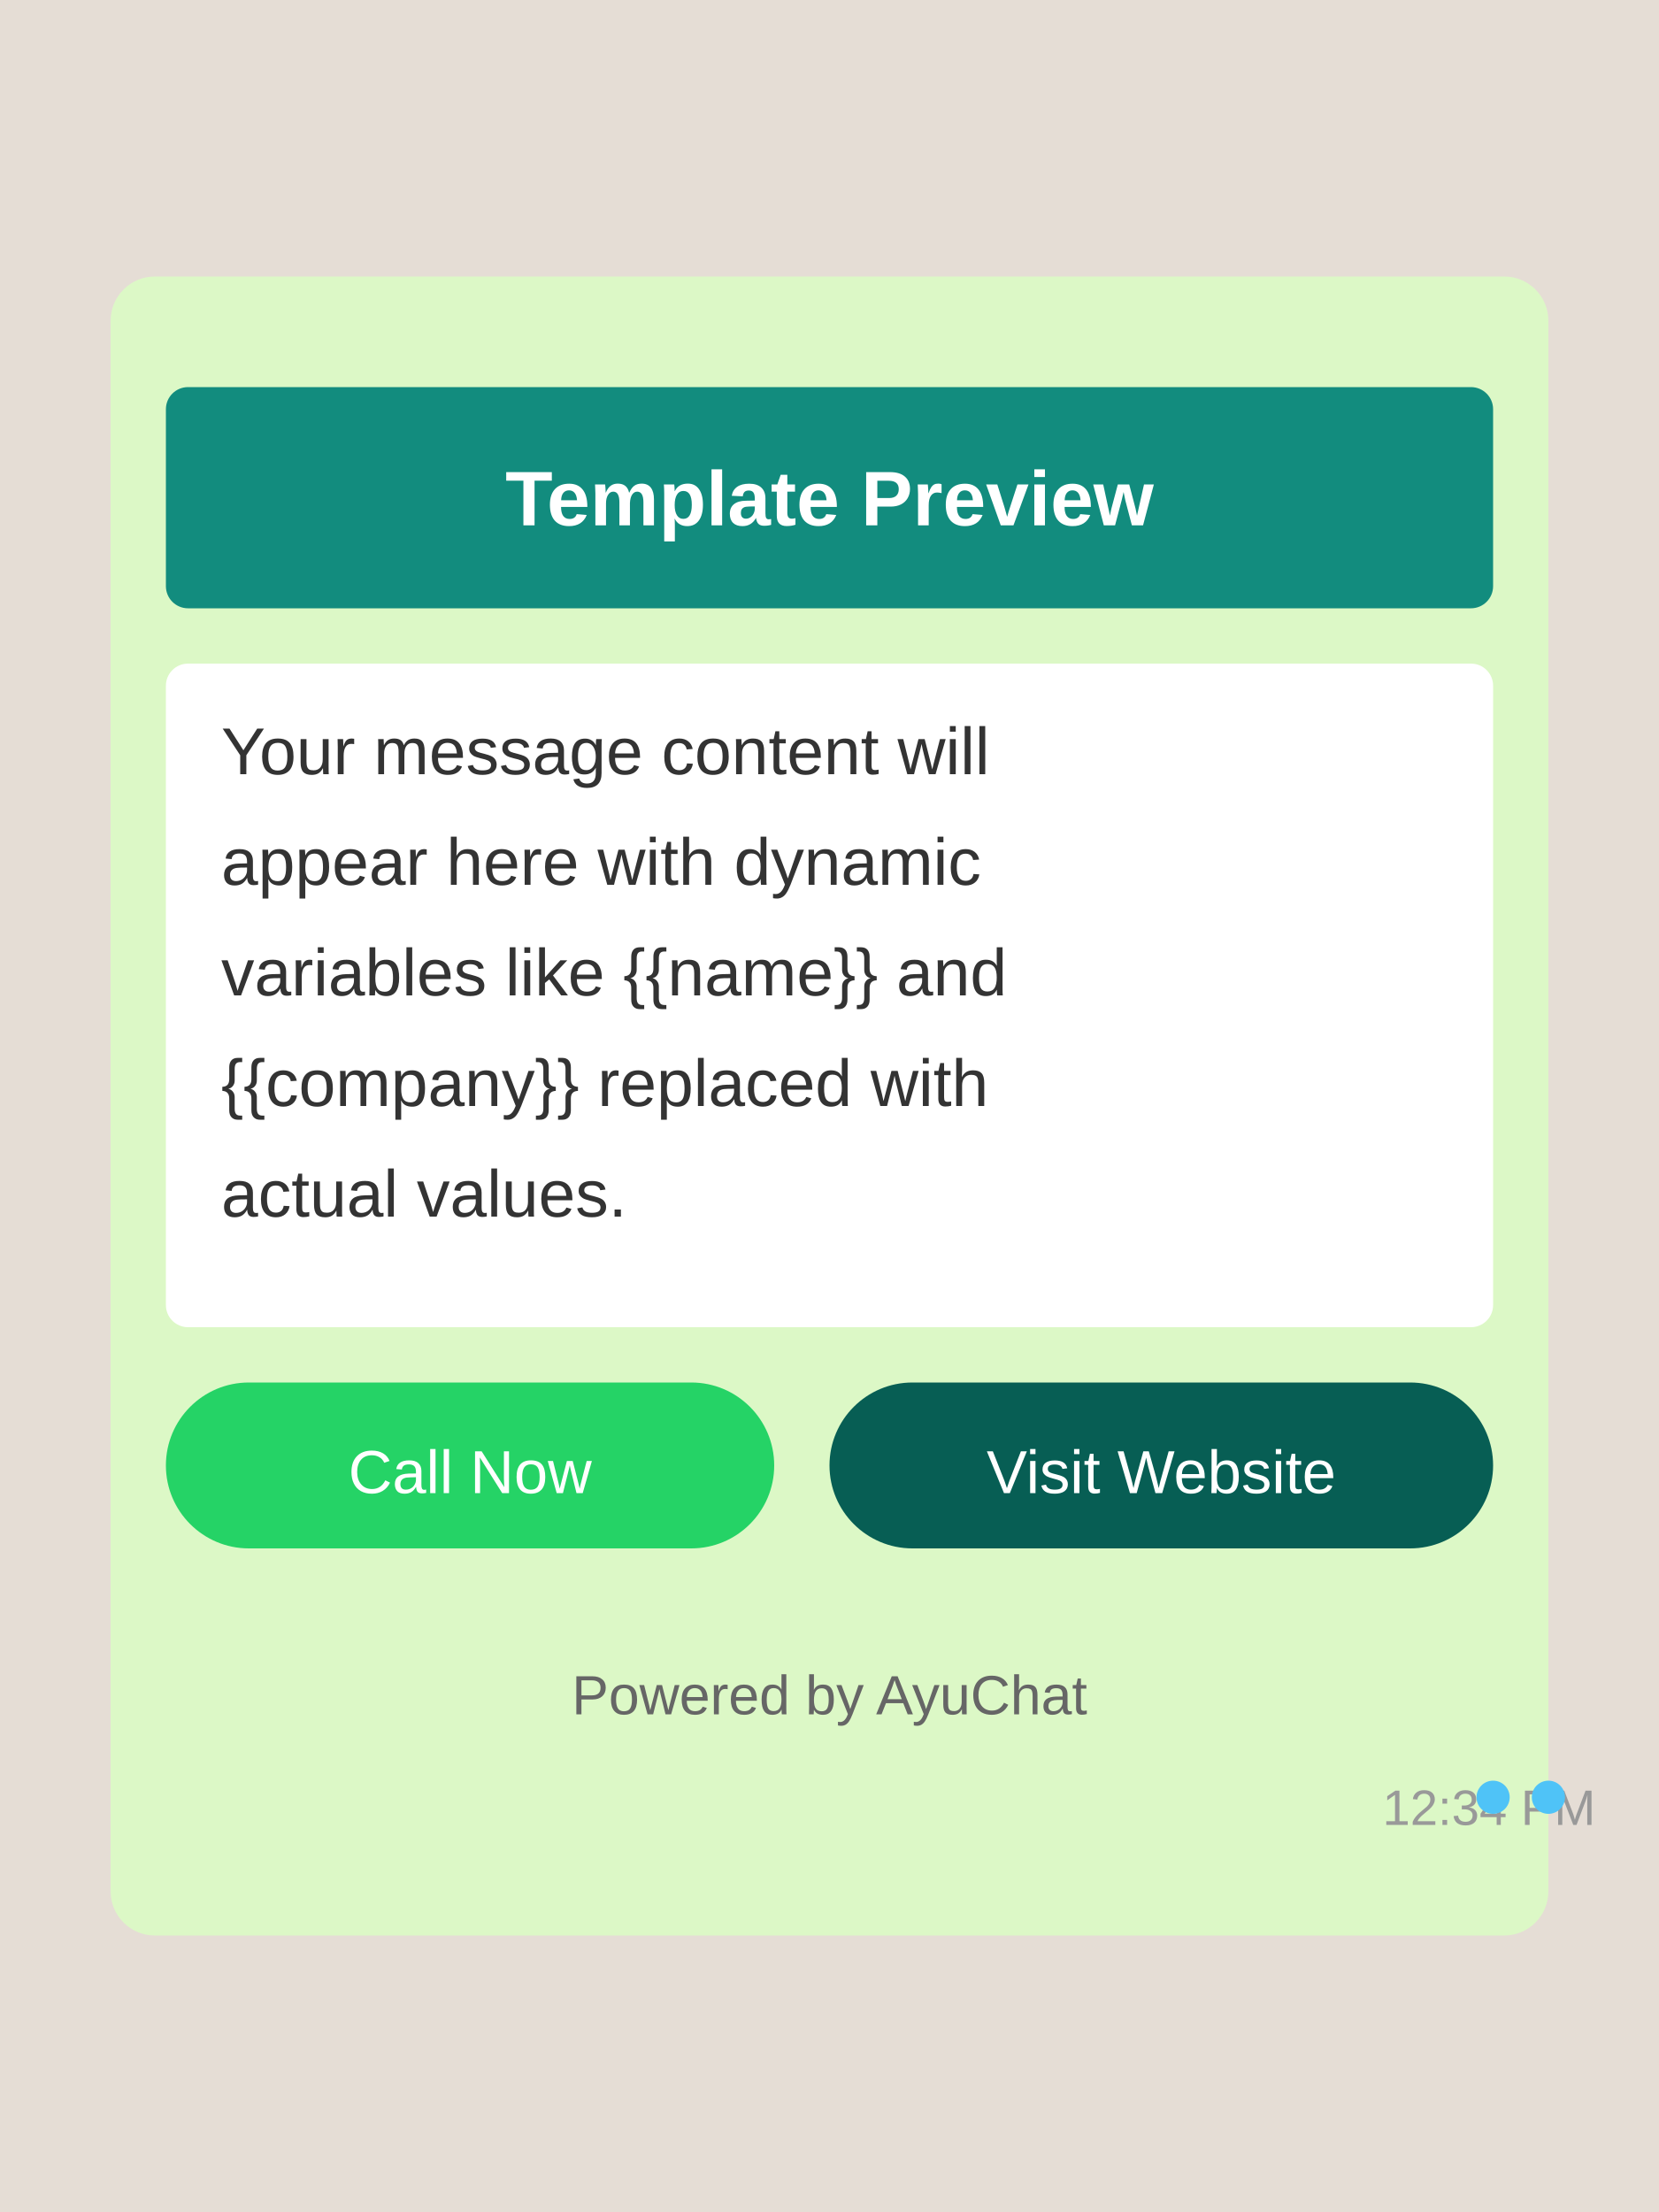
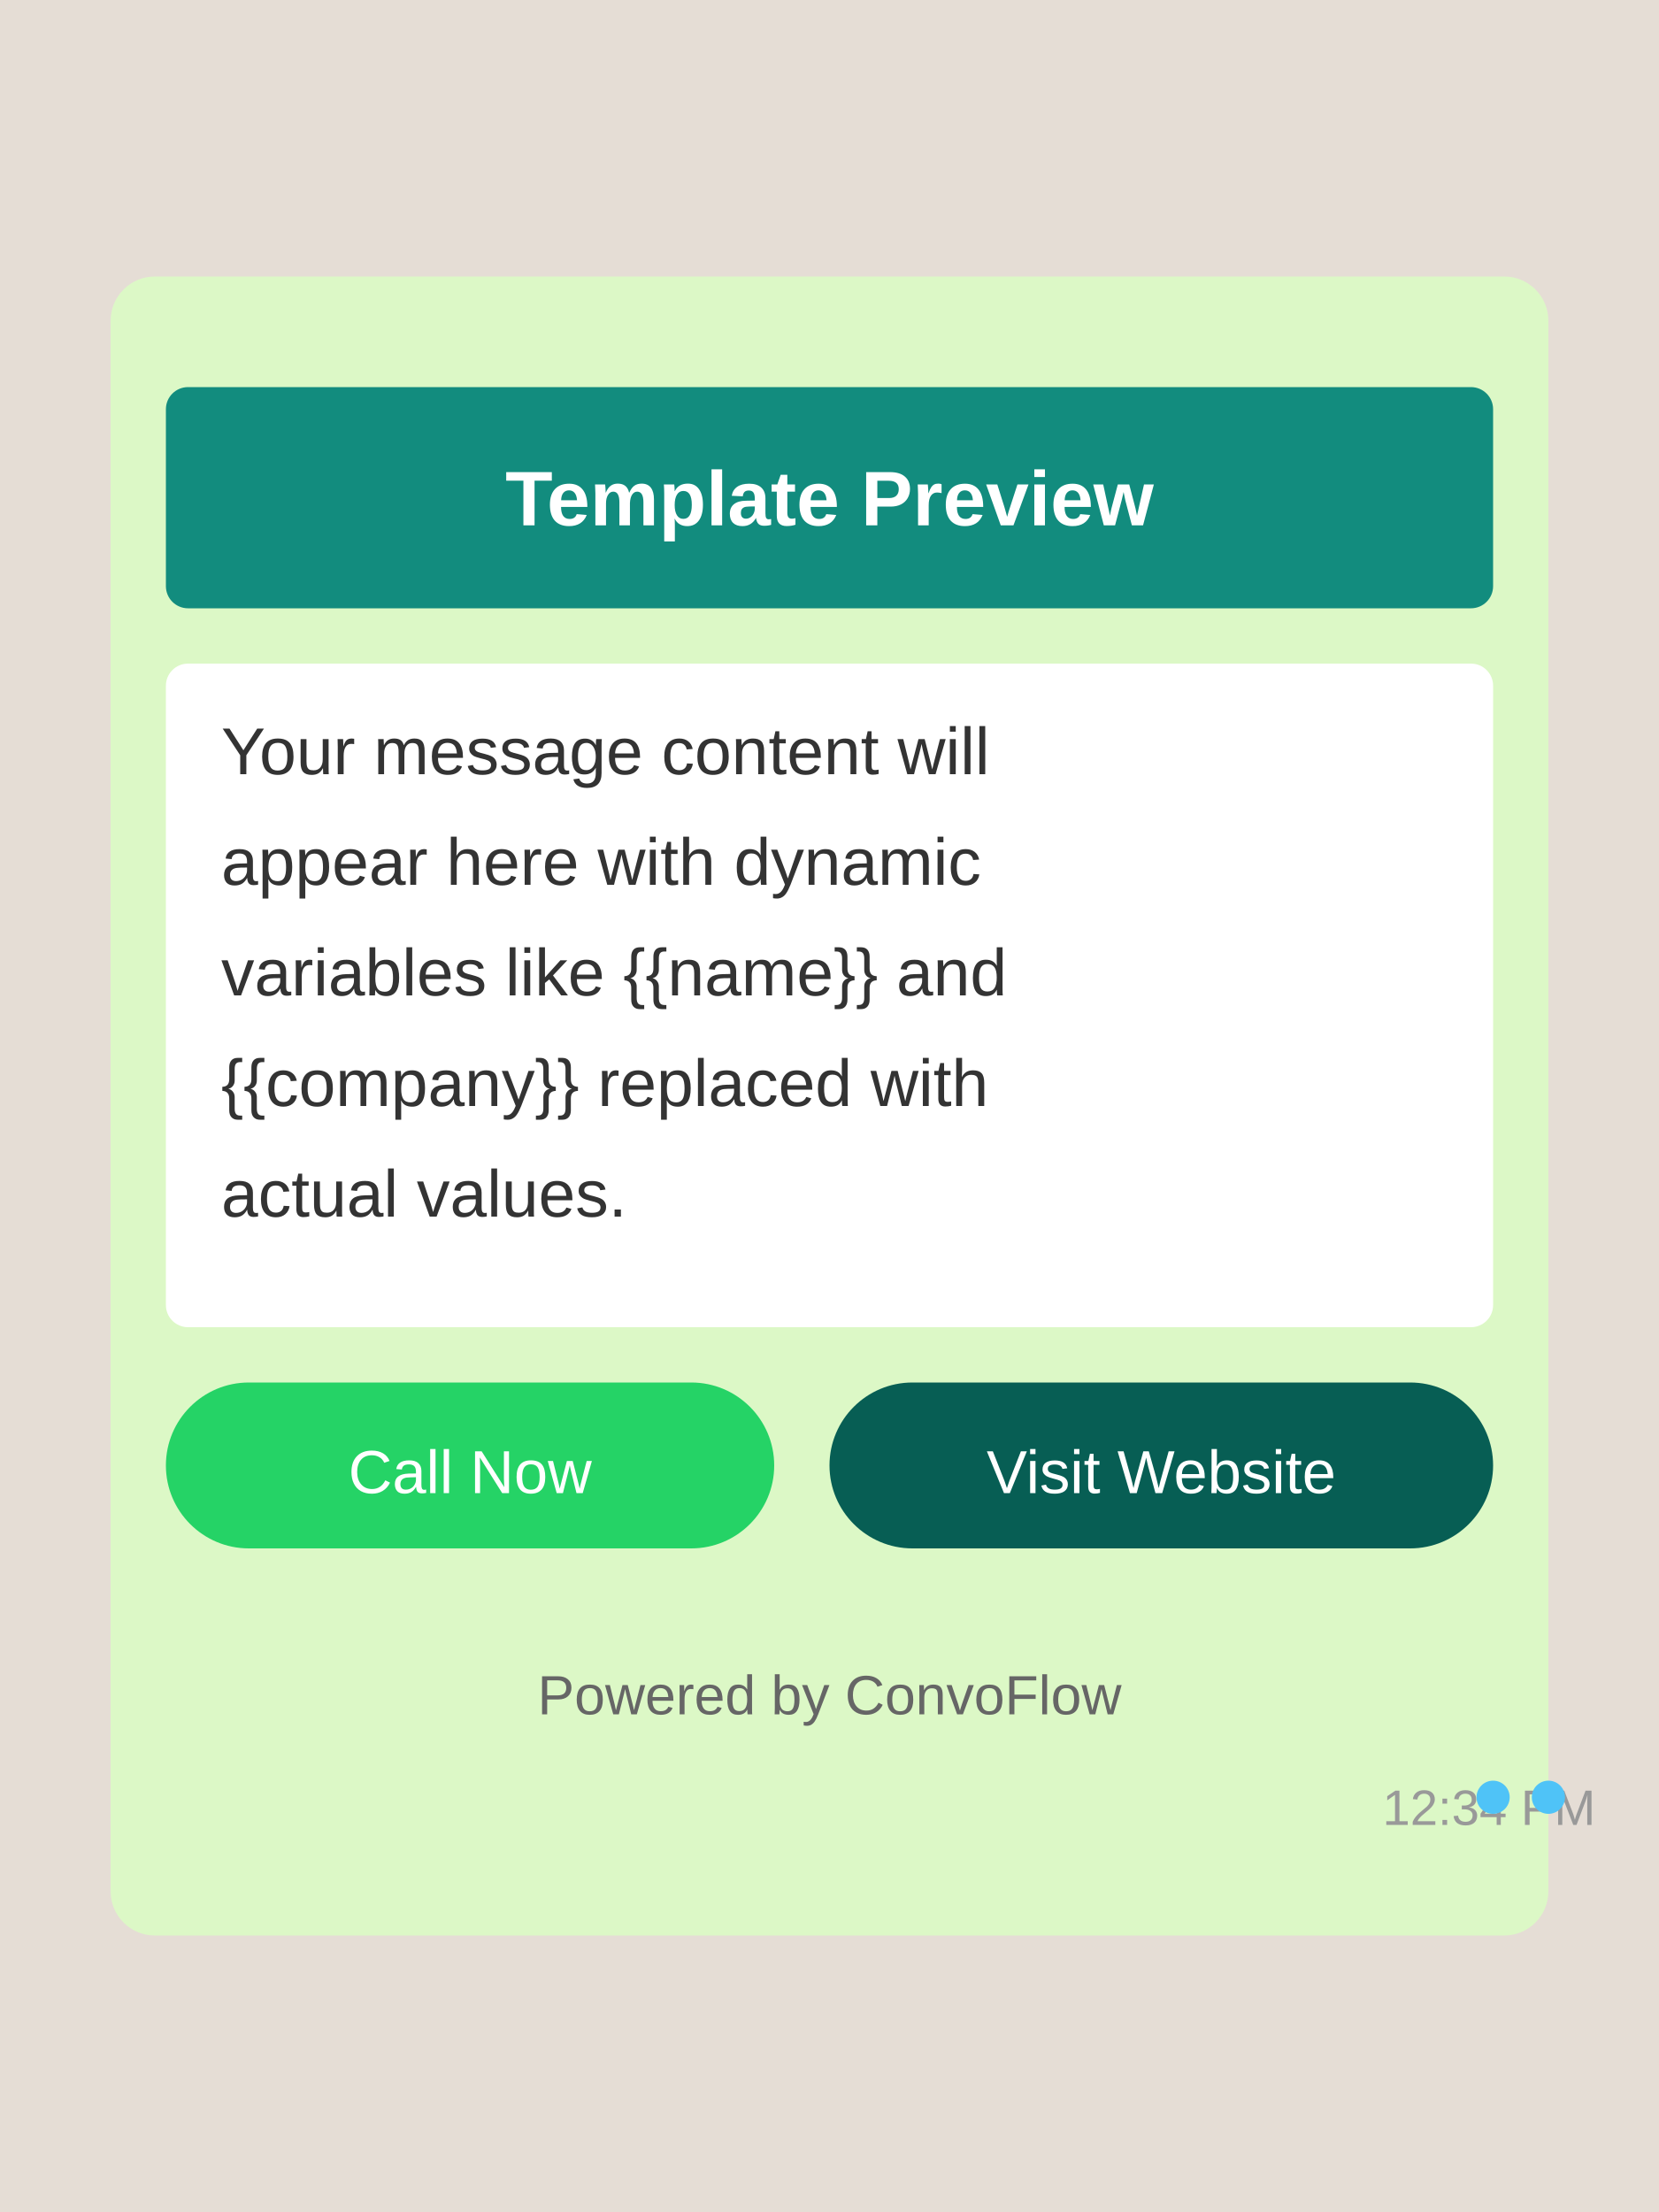
<svg xmlns="http://www.w3.org/2000/svg" width="300" height="400" viewBox="0 0 300 400" fill="none">
  <rect width="300" height="400" fill="#E5DDD5" />
  <rect x="20" y="50" width="260" height="300" rx="8" fill="#DCF8C6" />
  <rect x="30" y="70" width="240" height="40" rx="4" fill="#128C7E" />
  <text x="150" y="95" text-anchor="middle" fill="white" font-family="Arial" font-size="14" font-weight="bold">Template Preview</text>
  <rect x="30" y="120" width="240" height="120" rx="4" fill="white" />
  <text x="40" y="140" fill="#333" font-family="Arial" font-size="12">Your message content will</text>
  <text x="40" y="160" fill="#333" font-family="Arial" font-size="12">appear here with dynamic</text>
  <text x="40" y="180" fill="#333" font-family="Arial" font-size="12">variables like {{name}} and</text>
  <text x="40" y="200" fill="#333" font-family="Arial" font-size="12">{{company}} replaced with</text>
  <text x="40" y="220" fill="#333" font-family="Arial" font-size="12">actual values.</text>
  <rect x="30" y="250" width="110" height="30" rx="15" fill="#25D366" />
  <text x="85" y="270" text-anchor="middle" fill="white" font-family="Arial" font-size="11">Call Now</text>
  <rect x="150" y="250" width="120" height="30" rx="15" fill="#075E54" />
  <text x="210" y="270" text-anchor="middle" fill="white" font-family="Arial" font-size="11">Visit Website</text>
-   <text x="150" y="310" text-anchor="middle" fill="#666" font-family="Arial" font-size="10">Powered by AyuChat</text>
+   <text x="150" y="310" text-anchor="middle" fill="#666" font-family="Arial" font-size="10">Powered by ConvoFlow</text>
  <text x="250" y="330" fill="#999" font-family="Arial" font-size="9">12:34 PM</text>
  <circle cx="270" cy="325" r="3" fill="#4FC3F7" />
  <circle cx="280" cy="325" r="3" fill="#4FC3F7" />
</svg>
